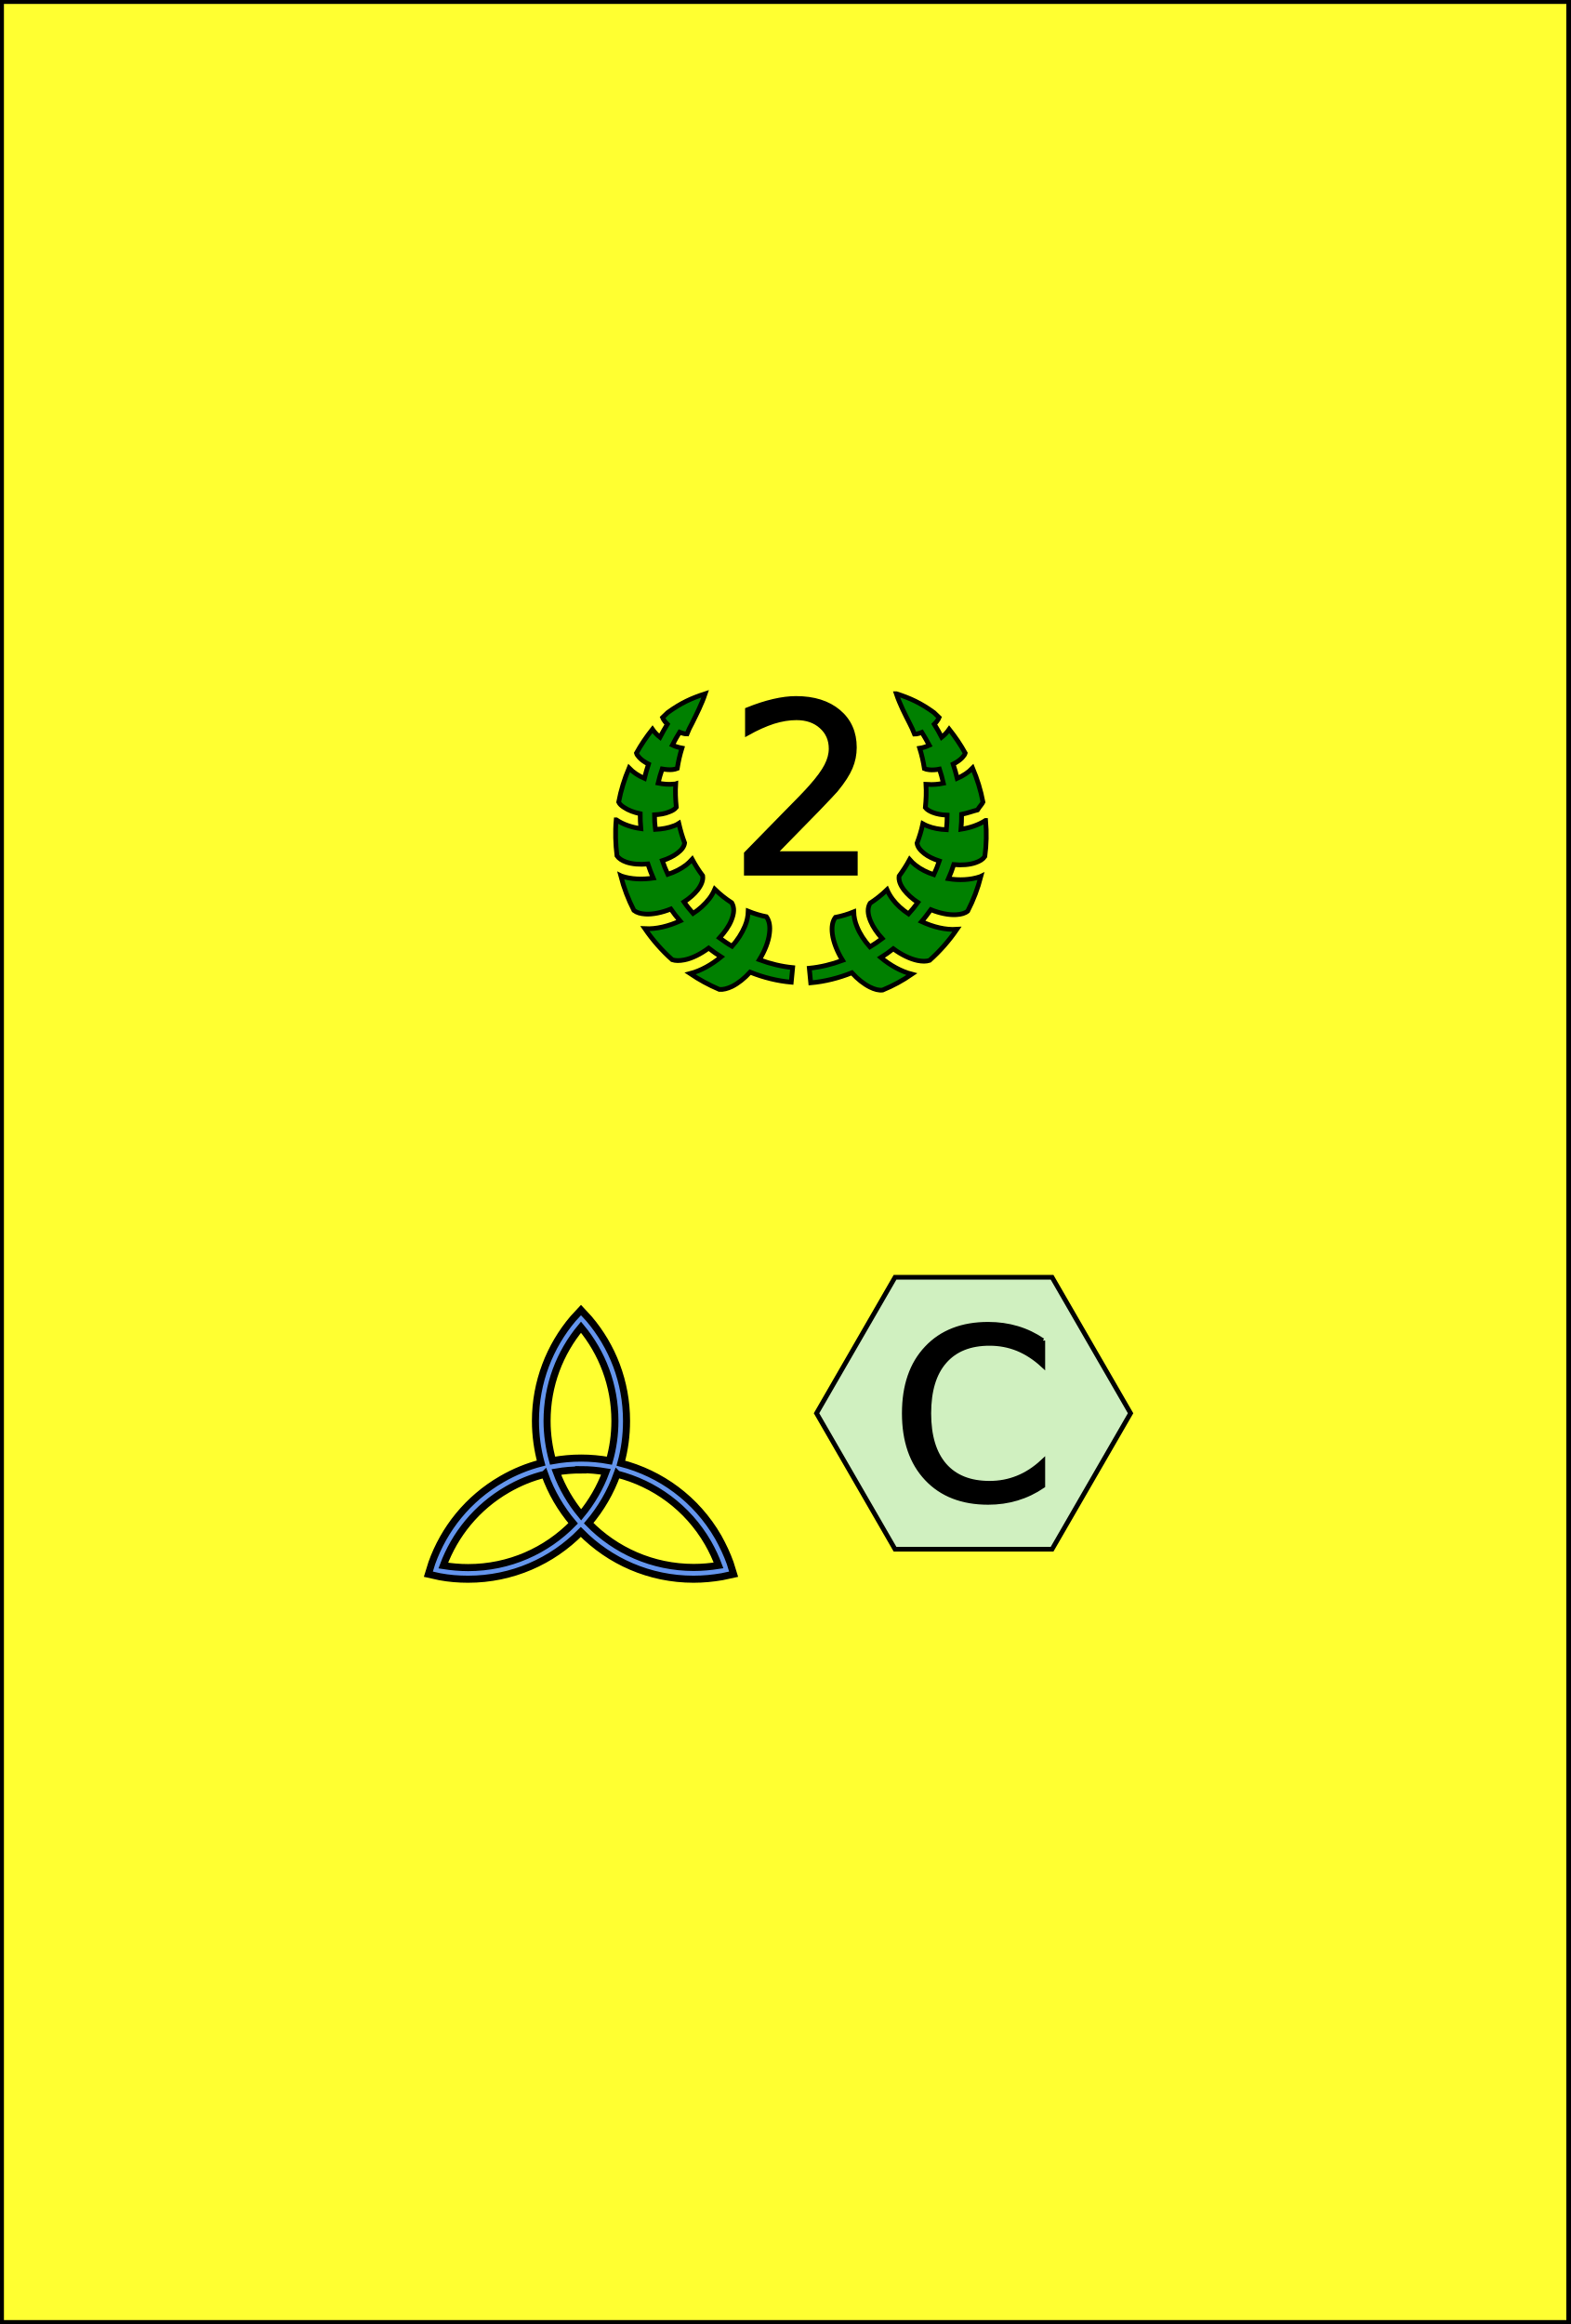
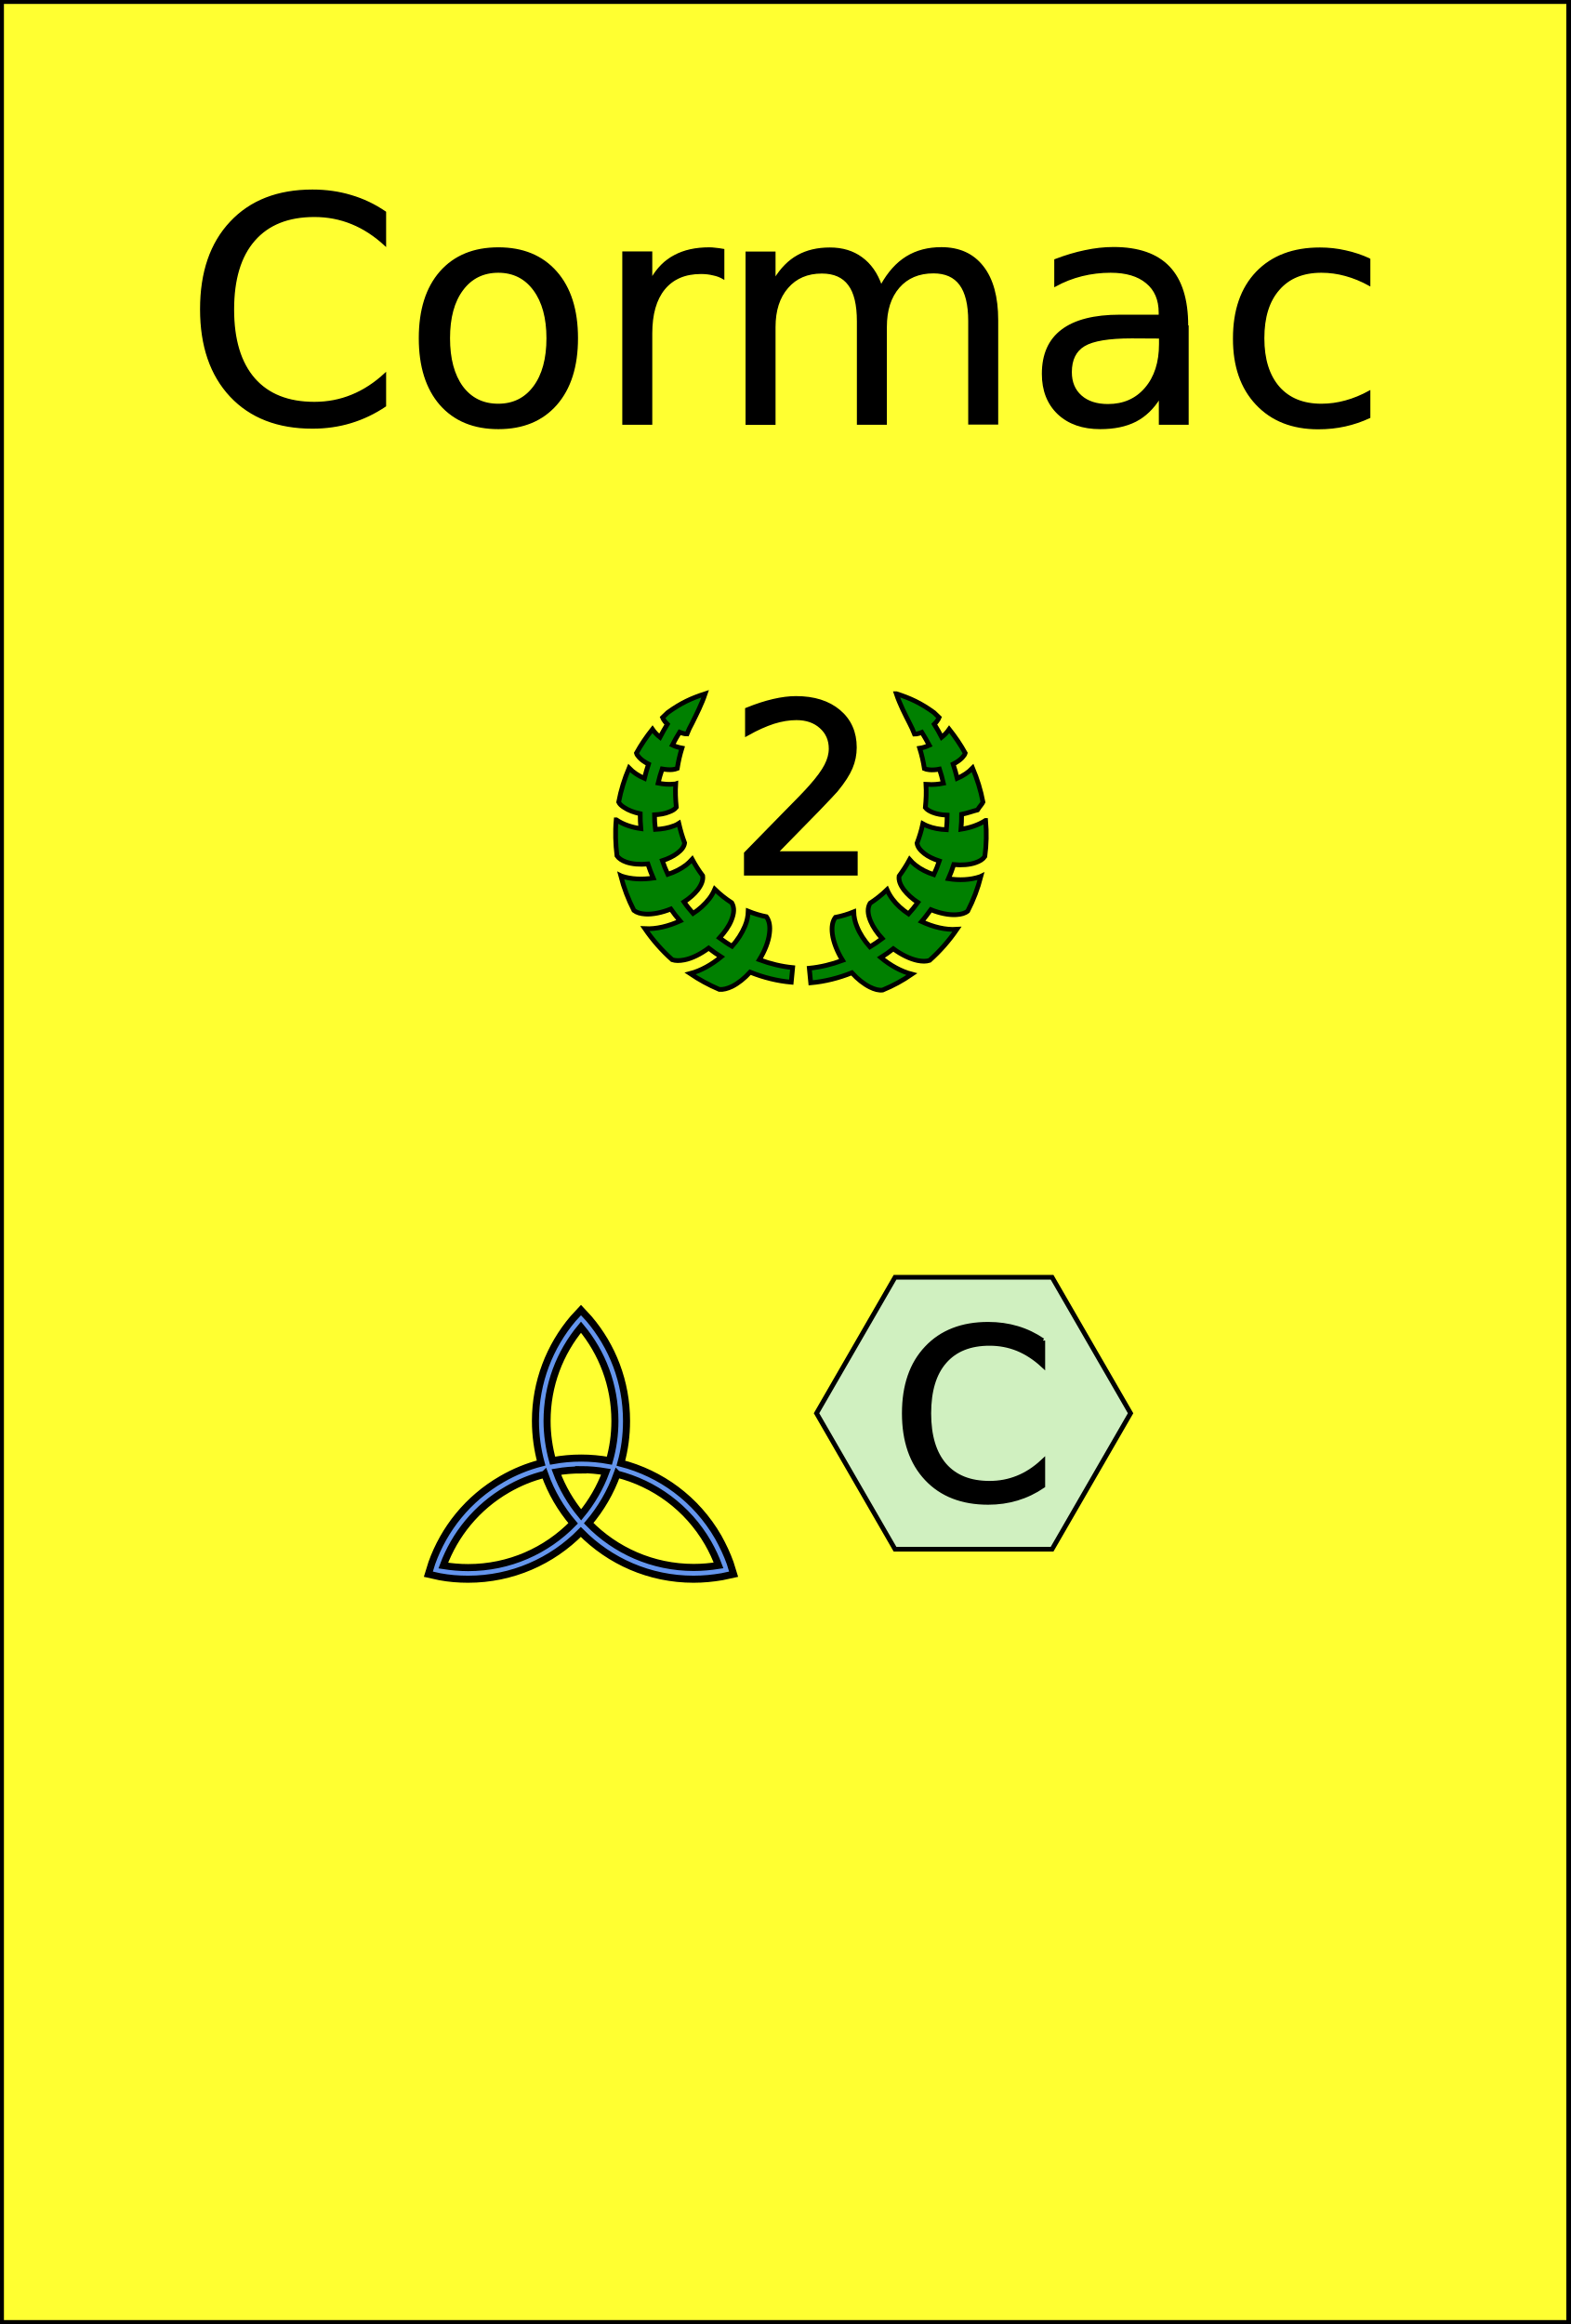
<svg xmlns="http://www.w3.org/2000/svg" height="148" width="100" viewbox="0 0 100 148">
  <rect x="0" y="0" height="148" width="100" style="fill:#ffff31;stroke:#000000;stroke-width:0.5px" />
  <g transform="translate(39,43)">
    <path d="M 5.91,1.18 C 5.04,1.46 4.36,1.77 3.52,2.38 3.41,2.49 3.30,2.60 3.19,2.70 c 0.01,0.03 0.03,0.06 0.06,0.11 0.05,0.09 0.14,0.20 0.25,0.31 C 3.33,3.40 3.17,3.68 3.03,3.95 2.84,3.80 2.68,3.63 2.55,3.44 2.17,3.92 1.83,4.42 1.53,4.96 c 0.02,0.08 0.08,0.17 0.19,0.29 C 1.85,5.39 2.06,5.54 2.30,5.66 2.20,5.97 2.11,6.27 2.04,6.57 1.67,6.41 1.33,6.19 1.06,5.91 0.77,6.60 0.54,7.33 0.40,8.08 0.46,8.21 0.58,8.32 0.76,8.43 1.01,8.60 1.38,8.74 1.77,8.82 1.77,9.14 1.78,9.45 1.81,9.77 1.24,9.69 0.69,9.51 0.25,9.21 c 0,0 -0.01,0 -0.01,0 -0.07,0.78 -0.04,1.54 0.05,2.29 0.12,0.17 0.31,0.30 0.59,0.40 0.37,0.13 0.87,0.17 1.38,0.12 0.10,0.30 0.21,0.60 0.34,0.90 -0.70,0.10 -1.41,0.08 -2.02,-0.13 -0.02,-0.01 -0.03,-0.01 -0.05,-0.02 0.20,0.77 0.48,1.51 0.84,2.21 0.18,0.14 0.42,0.21 0.73,0.23 0.46,0.03 1.05,-0.09 1.62,-0.32 0.18,0.26 0.38,0.52 0.59,0.76 -0.73,0.33 -1.51,0.53 -2.24,0.49 0.50,0.73 1.08,1.39 1.74,1.98 0.21,0.07 0.46,0.07 0.77,0.01 0.48,-0.09 1.04,-0.37 1.55,-0.75 0,0 0,0 0,0 0.26,0.20 0.52,0.39 0.79,0.56 -0.60,0.49 -1.28,0.88 -1.97,1.06 0.58,0.39 1.20,0.73 1.86,1.01 0.25,0.02 0.51,-0.05 0.81,-0.19 0.38,-0.19 0.79,-0.51 1.15,-0.91 0.85,0.34 1.73,0.56 2.62,0.64 l 0.09,-0.93 c -0.71,-0.07 -1.42,-0.24 -2.12,-0.50 0.34,-0.55 0.58,-1.15 0.64,-1.67 0.06,-0.45 0,-0.80 -0.19,-1.07 -0.40,-0.08 -0.79,-0.20 -1.16,-0.35 -0.01,0.32 -0.08,0.65 -0.21,0.95 -0.19,0.45 -0.47,0.89 -0.82,1.28 C 7.34,17.10 7.08,16.92 6.82,16.73 7.15,16.37 7.42,15.99 7.57,15.62 7.76,15.16 7.78,14.80 7.60,14.49 7.21,14.24 6.85,13.95 6.52,13.63 6.43,13.84 6.31,14.05 6.17,14.23 5.89,14.59 5.54,14.91 5.14,15.17 4.94,14.94 4.74,14.70 4.56,14.44 4.91,14.21 5.22,13.94 5.43,13.67 5.68,13.34 5.79,13.05 5.75,12.77 5.50,12.44 5.28,12.09 5.08,11.72 4.96,11.85 4.83,11.98 4.70,12.08 4.36,12.34 3.96,12.54 3.53,12.68 3.40,12.40 3.28,12.11 3.18,11.81 3.55,11.69 3.88,11.53 4.13,11.34 4.41,11.13 4.57,10.92 4.60,10.68 4.45,10.29 4.33,9.87 4.23,9.44 4.14,9.50 4.04,9.54 3.95,9.58 3.57,9.73 3.16,9.80 2.74,9.82 2.70,9.51 2.68,9.20 2.68,8.89 3.03,8.87 3.35,8.82 3.60,8.71 3.83,8.63 3.98,8.53 4.07,8.41 4.02,7.92 4.00,7.43 4.03,6.92 c -0.03,0.01 -0.06,0.01 -0.10,0.01 C 3.60,6.97 3.26,6.94 2.91,6.87 2.98,6.57 3.07,6.27 3.17,5.97 3.41,6.01 3.64,6.03 3.83,6.01 3.96,5.99 4.06,5.97 4.13,5.94 4.20,5.49 4.30,5.06 4.43,4.64 4.22,4.60 4.01,4.54 3.82,4.45 3.96,4.18 4.11,3.90 4.28,3.63 c 0.12,0.05 0.23,0.08 0.33,0.10 0.06,0.01 0.10,0.01 0.14,0.01 C 4.84,3.51 4.95,3.29 5.07,3.07 5.36,2.48 5.68,1.86 5.91,1.18 Z m 12.17,0 c 0.23,0.68 0.55,1.30 0.85,1.89 0.11,0.22 0.22,0.44 0.31,0.68 0.04,0 0.08,-0.01 0.14,-0.01 0.10,-0.02 0.21,-0.05 0.33,-0.10 0.17,0.27 0.32,0.55 0.47,0.82 -0.20,0.09 -0.40,0.16 -0.61,0.19 0.13,0.42 0.23,0.85 0.30,1.30 0.07,0.03 0.17,0.06 0.30,0.07 0.19,0.02 0.42,0.01 0.66,-0.04 0.10,0.30 0.18,0.60 0.25,0.90 -0.34,0.07 -0.69,0.10 -1.01,0.07 -0.03,0 -0.07,-0.01 -0.10,-0.01 0.03,0.50 0.01,1.00 -0.04,1.49 0.09,0.12 0.24,0.22 0.47,0.31 0.25,0.10 0.57,0.16 0.92,0.17 0,0.31 -0.02,0.63 -0.05,0.93 -0.42,-0.02 -0.84,-0.09 -1.21,-0.24 -0.10,-0.04 -0.20,-0.09 -0.29,-0.14 -0.09,0.43 -0.22,0.84 -0.37,1.24 0.04,0.24 0.19,0.44 0.47,0.66 0.24,0.19 0.58,0.35 0.95,0.47 -0.10,0.30 -0.22,0.59 -0.35,0.87 -0.43,-0.14 -0.83,-0.34 -1.16,-0.60 -0.14,-0.11 -0.27,-0.23 -0.38,-0.36 -0.20,0.37 -0.43,0.72 -0.67,1.05 -0.04,0.28 0.07,0.57 0.32,0.90 0.21,0.27 0.51,0.54 0.87,0.78 -0.18,0.25 -0.38,0.50 -0.59,0.73 -0.40,-0.27 -0.75,-0.58 -1.02,-0.94 -0.14,-0.19 -0.26,-0.39 -0.35,-0.60 -0.33,0.32 -0.70,0.61 -1.08,0.86 -0.18,0.31 -0.16,0.68 0.03,1.14 0.15,0.36 0.41,0.75 0.74,1.11 -0.25,0.19 -0.51,0.37 -0.78,0.53 -0.35,-0.39 -0.64,-0.83 -0.82,-1.28 -0.13,-0.30 -0.20,-0.63 -0.21,-0.95 -0.37,0.15 -0.76,0.27 -1.17,0.35 -0.19,0.26 -0.25,0.61 -0.19,1.07 0.07,0.51 0.30,1.11 0.65,1.67 -0.70,0.26 -1.41,0.43 -2.12,0.50 l 0.09,0.93 c 0.89,-0.08 1.77,-0.30 2.62,-0.64 0.36,0.40 0.77,0.72 1.15,0.91 0.30,0.15 0.57,0.22 0.81,0.19 0.66,-0.27 1.28,-0.61 1.86,-1.01 -0.69,-0.18 -1.37,-0.56 -1.97,-1.06 0.27,-0.17 0.54,-0.36 0.79,-0.56 0.51,0.38 1.07,0.65 1.55,0.75 0.30,0.06 0.55,0.06 0.76,-0.01 0.66,-0.59 1.24,-1.25 1.74,-1.98 -0.73,0.05 -1.52,-0.15 -2.25,-0.49 0.21,-0.24 0.40,-0.50 0.59,-0.76 0.56,0.23 1.15,0.35 1.62,0.32 0.32,-0.02 0.56,-0.09 0.73,-0.23 0.36,-0.70 0.64,-1.44 0.84,-2.21 -0.02,0.01 -0.03,0.01 -0.05,0.02 -0.62,0.21 -1.33,0.24 -2.02,0.13 0.13,-0.29 0.24,-0.59 0.34,-0.90 0.51,0.05 1.01,0.01 1.38,-0.12 0.29,-0.10 0.48,-0.22 0.60,-0.40 0.10,-0.74 0.12,-1.51 0.05,-2.29 0,0 0,0 -0.01,0 -0.45,0.29 -0.99,0.47 -1.56,0.56 0.03,-0.31 0.04,-0.63 0.04,-0.95 0.39,-0.08 0.76,-0.22 1.01,-0.28 C 23.42,8.32 23.54,8.21 23.60,8.08 23.46,7.33 23.23,6.60 22.94,5.91 22.67,6.19 22.33,6.41 21.96,6.57 21.89,6.27 21.80,5.97 21.70,5.66 21.94,5.54 22.15,5.39 22.28,5.25 22.39,5.13 22.45,5.04 22.47,4.96 22.17,4.42 21.83,3.92 21.45,3.44 21.32,3.63 21.16,3.80 20.97,3.95 20.83,3.68 20.68,3.40 20.50,3.12 c 0.10,-0.10 0.20,-0.22 0.25,-0.31 0.03,-0.05 0.05,-0.08 0.06,-0.11 C 20.70,2.60 20.59,2.49 20.48,2.38 19.64,1.77 18.96,1.46 18.09,1.18 Z" style="fill:#008000;stroke:#000000;stroke-width:0.3px" />
    <path d="m 10.31,11.36 h 5.16 v 1.25 H 8.53 V 11.36 q 0.84,-0.87 2.29,-2.34 1.46,-1.47 1.83,-1.90 0.71,-0.80 0.99,-1.35 0.29,-0.56 0.29,-1.09 0,-0.87 -0.62,-1.42 -0.61,-0.55 -1.59,-0.55 -0.70,0 -1.47,0.24 Q 9.48,3.20 8.60,3.69 V 2.20 q 0.89,-0.36 1.67,-0.54 0.78,-0.18 1.42,-0.18 1.70,0 2.71,0.85 1.01,0.85 1.01,2.27 0,0.67 -0.26,1.28 -0.25,0.60 -0.92,1.42 -0.18,0.21 -1.16,1.23 -0.98,1.01 -2.77,2.83 z" style="fill:#000000;stroke:#000000;stroke-width:0.3px" />
  </g>
  <g transform="translate(27,80)">
    <path d="m 10.0,4.52 c 1.35,1.62 2.16,3.70 2.16,5.97 0,0.88 -0.12,1.72 -0.35,2.53 -1.19,-0.22 -2.41,-0.22 -3.62,0 -0.22,-0.80 -0.35,-1.65 -0.35,-2.53 0,-2.27 0.81,-4.35 2.16,-5.97 z m -0.02,9.07 c 0.54,0 1.08,0.05 1.61,0.14 -0.37,1.0 -0.91,1.93 -1.58,2.74 -0.67,-0.81 -1.21,-1.73 -1.58,-2.73 0.52,-0.09 1.04,-0.13 1.56,-0.13 z m -2.29,0.29 c 0.41,1.16 1.03,2.21 1.81,3.13 -1.70,1.74 -4.06,2.82 -6.69,2.82 -0.54,0 -1.07,-0.05 -1.58,-0.13 0.73,-1.97 2.13,-3.72 4.09,-4.85 0.76,-0.44 1.55,-0.76 2.36,-0.96 z m 4.62,0 c 2.35,0.60 4.47,2.11 5.78,4.38 0.27,0.47 0.49,0.95 0.67,1.43 -0.51,0.08 -1.04,0.13 -1.58,0.13 -2.62,0 -4.99,-1.08 -6.69,-2.82 0.78,-0.92 1.40,-1.98 1.81,-3.13 z m 7.41,6.37 -0.22,-0.71 c -0.20,-0.56 -0.46,-1.11 -0.76,-1.65 -1.40,-2.43 -3.67,-4.06 -6.20,-4.71 0.24,-0.86 0.36,-1.76 0.36,-2.69 0,-2.49 -0.90,-4.76 -2.40,-6.52 L 10.0,3.43 9.50,3.97 C 8.01,5.73 7.10,8.01 7.10,10.49 c 0,0.93 0.13,1.83 0.36,2.68 -0.86,0.22 -1.70,0.56 -2.51,1.03 -2.15,1.24 -3.67,3.16 -4.45,5.34 l -0.22,0.71 0.72,0.16 c 0.59,0.11 1.19,0.16 1.81,0.16 2.81,0 5.35,-1.15 7.18,-3.01 1.83,1.86 4.37,3.01 7.18,3.01 0.62,0 1.22,-0.06 1.81,-0.16 z" style="fill:#6495ed;stroke:#000000;stroke-width:0.45px" />
  </g>
  <g transform="translate(52,80)">
    <polygon points="20.0,10.0 15.0,18.66, 5.00,18.66 0.00,10.00 5.00,1.34 15.00,1.34" style="fill:#d0f0c0;stroke:#000000;stroke-width:0.3px" />
    <path d="M 14.41,5.37 V 6.93 Q 13.66,6.24 12.81,5.89 11.97,5.55 11.02,5.55 q -1.87,0 -2.87,1.15 -1.00,1.14 -1.00,3.31 0,2.16 1.00,3.31 1.00,1.14 2.87,1.14 0.95,0 1.79,-0.34 0.85,-0.34 1.60,-1.04 v 1.545 q -0.78,0.53 -1.65,0.79 -0.86,0.26 -1.83,0.26 -2.48,0 -3.91,-1.52 -1.43,-1.52 -1.43,-4.15 0,-2.64 1.43,-4.15 1.43,-1.52 3.91,-1.52 0.98,0 1.85,0.26 0.87,0.26 1.63,0.78 z" style="fill:#000000;stroke:#000000;stroke-width:0.3px" />
  </g>
+   <g>
+     <path style="stroke:#000000;stroke-width:0.1px" d="m 24.54,13.54 v 2.08 q -1.00,-0.93 -2.13,-1.39 -1.12,-0.46 -2.39,-0.46 -2.50,0 -3.83,1.53 -1.33,1.52 -1.33,4.41 0,2.88 1.33,4.41 1.33,1.52 3.83,1.52 1.27,0 2.39,-0.46 1.13,-0.46 2.13,-1.39 v 2.06 q -1.04,0.70 -2.20,1.05 -1.15,0.35 -2.44,0.35 -3.31,0 -5.21,-2.02 -1.90,-2.03 -1.90,-5.54 0,-3.52 1.90,-5.54 1.90,-2.03 5.21,-2.03 1.31,0 2.46,0.35 1.16,0.34 2.18,1.04 z" />
+     <path style="stroke:#000000;stroke-width:0.1px" d="m 31.74,17.32 q -1.45,0 -2.29,1.13 -0.84,1.12 -0.84,3.09 0,1.96 0.83,3.10 0.84,1.12 2.29,1.12 1.44,0 2.28,-1.13 0.84,-1.13 0.84,-3.09 0,-1.94 -0.84,-3.08 -0.84,-1.14 -2.28,-1.14 z m 0,-1.52 q 2.34,0 3.68,1.52 1.34,1.52 1.34,4.22 0,2.69 -1.34,4.22 -1.34,1.52 -3.68,1.52 -2.35,0 -3.69,-1.52 -1.33,-1.53 -1.33,-4.22 0,-2.70 1.33,-4.22 1.34,-1.52 3.69,-1.52 z" />
+     <path style="stroke:#000000;stroke-width:0.1px" d="m 46.08,17.74 q -0.30,-0.18 -0.66,-0.25 -0.35,-0.09 -0.78,-0.09 -1.52,0 -2.34,1.00 -0.81,0.99 -0.81,2.84 v 5.76 h -1.81 v -10.94 h 1.81 v 1.70 q 0.57,-1.00 1.47,-1.47 0.91,-0.49 2.21,-0.49 0.19,0 0.41,0.03 0.22,0.02 0.50,0.07 z" />
+     <path style="stroke:#000000;stroke-width:0.1px" d="m 56.13,18.16 q 0.67,-1.21 1.61,-1.79 0.94,-0.58 2.21,-0.58 1.71,0 2.64,1.20 0.93,1.19 0.93,3.40 v 6.60 h -1.81 v -6.54 q 0,-1.57 -0.56,-2.33 -0.56,-0.76 -1.70,-0.76 -1.40,0 -2.21,0.93 -0.81,0.93 -0.81,2.53 v 6.18 h -1.81 v -6.54 q 0,-1.59 -0.56,-2.33 -0.56,-0.76 -1.72,-0.76 -1.38,0 -2.19,0.94 -0.81,0.93 -0.81,2.52 v 6.18 h -1.81 v -10.94 h 1.81 v 1.70 q 0.62,-1.01 1.47,-1.48 0.86,-0.48 2.04,-0.48 1.19,0 2.02,0.61 0.84,0.61 1.24,1.76 z" />
+     <path style="stroke:#000000;stroke-width:0.1px" d="m 72.07,21.50 q -2.18,0 -3.02,0.50 -0.84,0.50 -0.84,1.70 0,0.96 0.63,1.52 0.63,0.56 1.72,0.56 1.49,0 2.39,-1.05 0.91,-1.06 0.91,-2.82 v -0.40 z m 3.58,-0.74 v 6.24 h -1.80 v -1.66 q -0.62,1.00 -1.53,1.47 -0.92,0.47 -2.25,0.47 -1.68,0 -2.68,-0.94 -0.99,-0.95 -0.99,-2.53 0,-1.85 1.23,-2.78 1.24,-0.94 3.69,-0.94 h 2.52 v -0.18 q 0,-1.24 -0.82,-1.91 -0.81,-0.68 -2.29,-0.68 -0.94,0 -1.83,0.22 -0.89,0.22 -1.71,0.67 v -1.66 q 0.99,-0.38 1.91,-0.57 0.93,-0.20 1.81,-0.20 2.37,0 3.54,1.23 1.17,1.23 1.17,3.73 z" />
+     <path style="stroke:#000000;stroke-width:0.1px" d="m 87.22,16.48 v 1.68 q -0.76,-0.42 -1.53,-0.63 -0.76,-0.21 -1.54,-0.21 -1.75,0 -2.71,1.11 -0.97,1.10 -0.97,3.11 0,2.00 0.97,3.12 0.97,1.10 2.71,1.10 0.78,0 1.54,-0.21 0.77,-0.21 1.53,-0.63 v 1.66 q -0.75,0.35 -1.56,0.53 -0.80,0.18 -1.71,0.18 -2.47,0 -3.93,-1.55 -1.46,-1.55 -1.45,-4.19 0,-2.68 1.46,-4.21 1.47,-1.53 4.03,-1.53 0.83,0 1.62,0.18 0.79,0.17 1.53,0.51 z" />
+   </g>
</svg>
